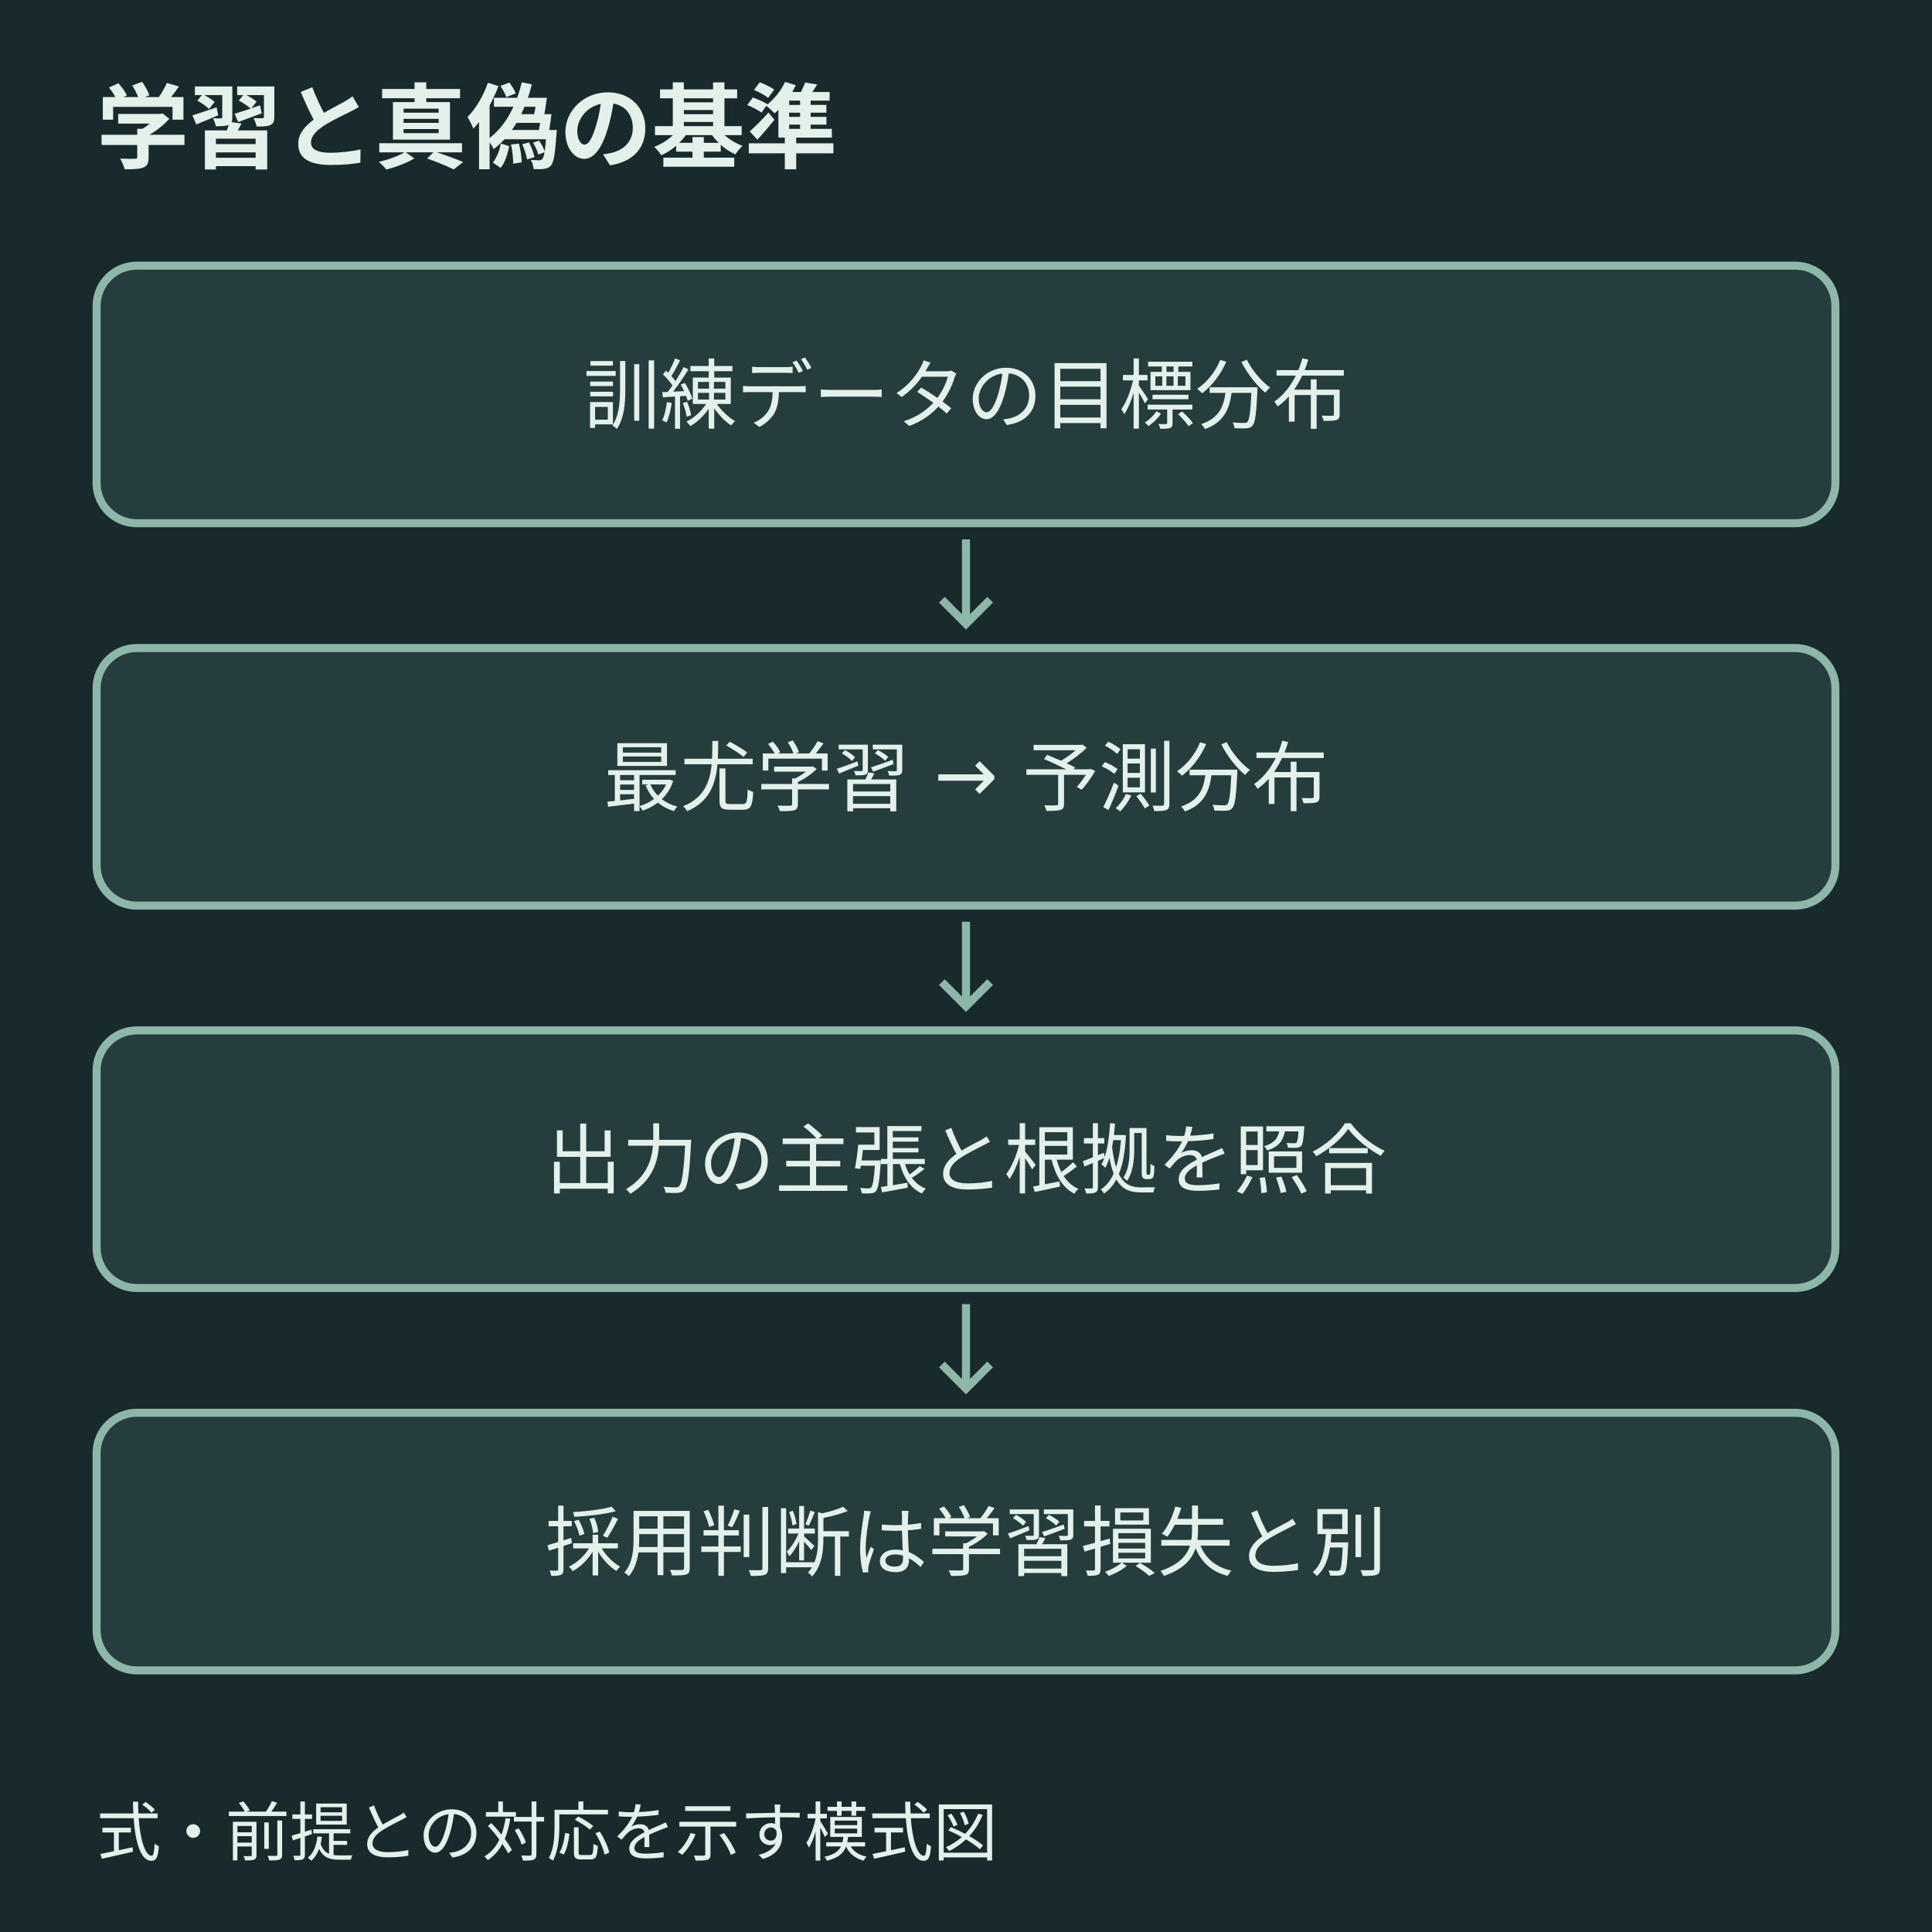
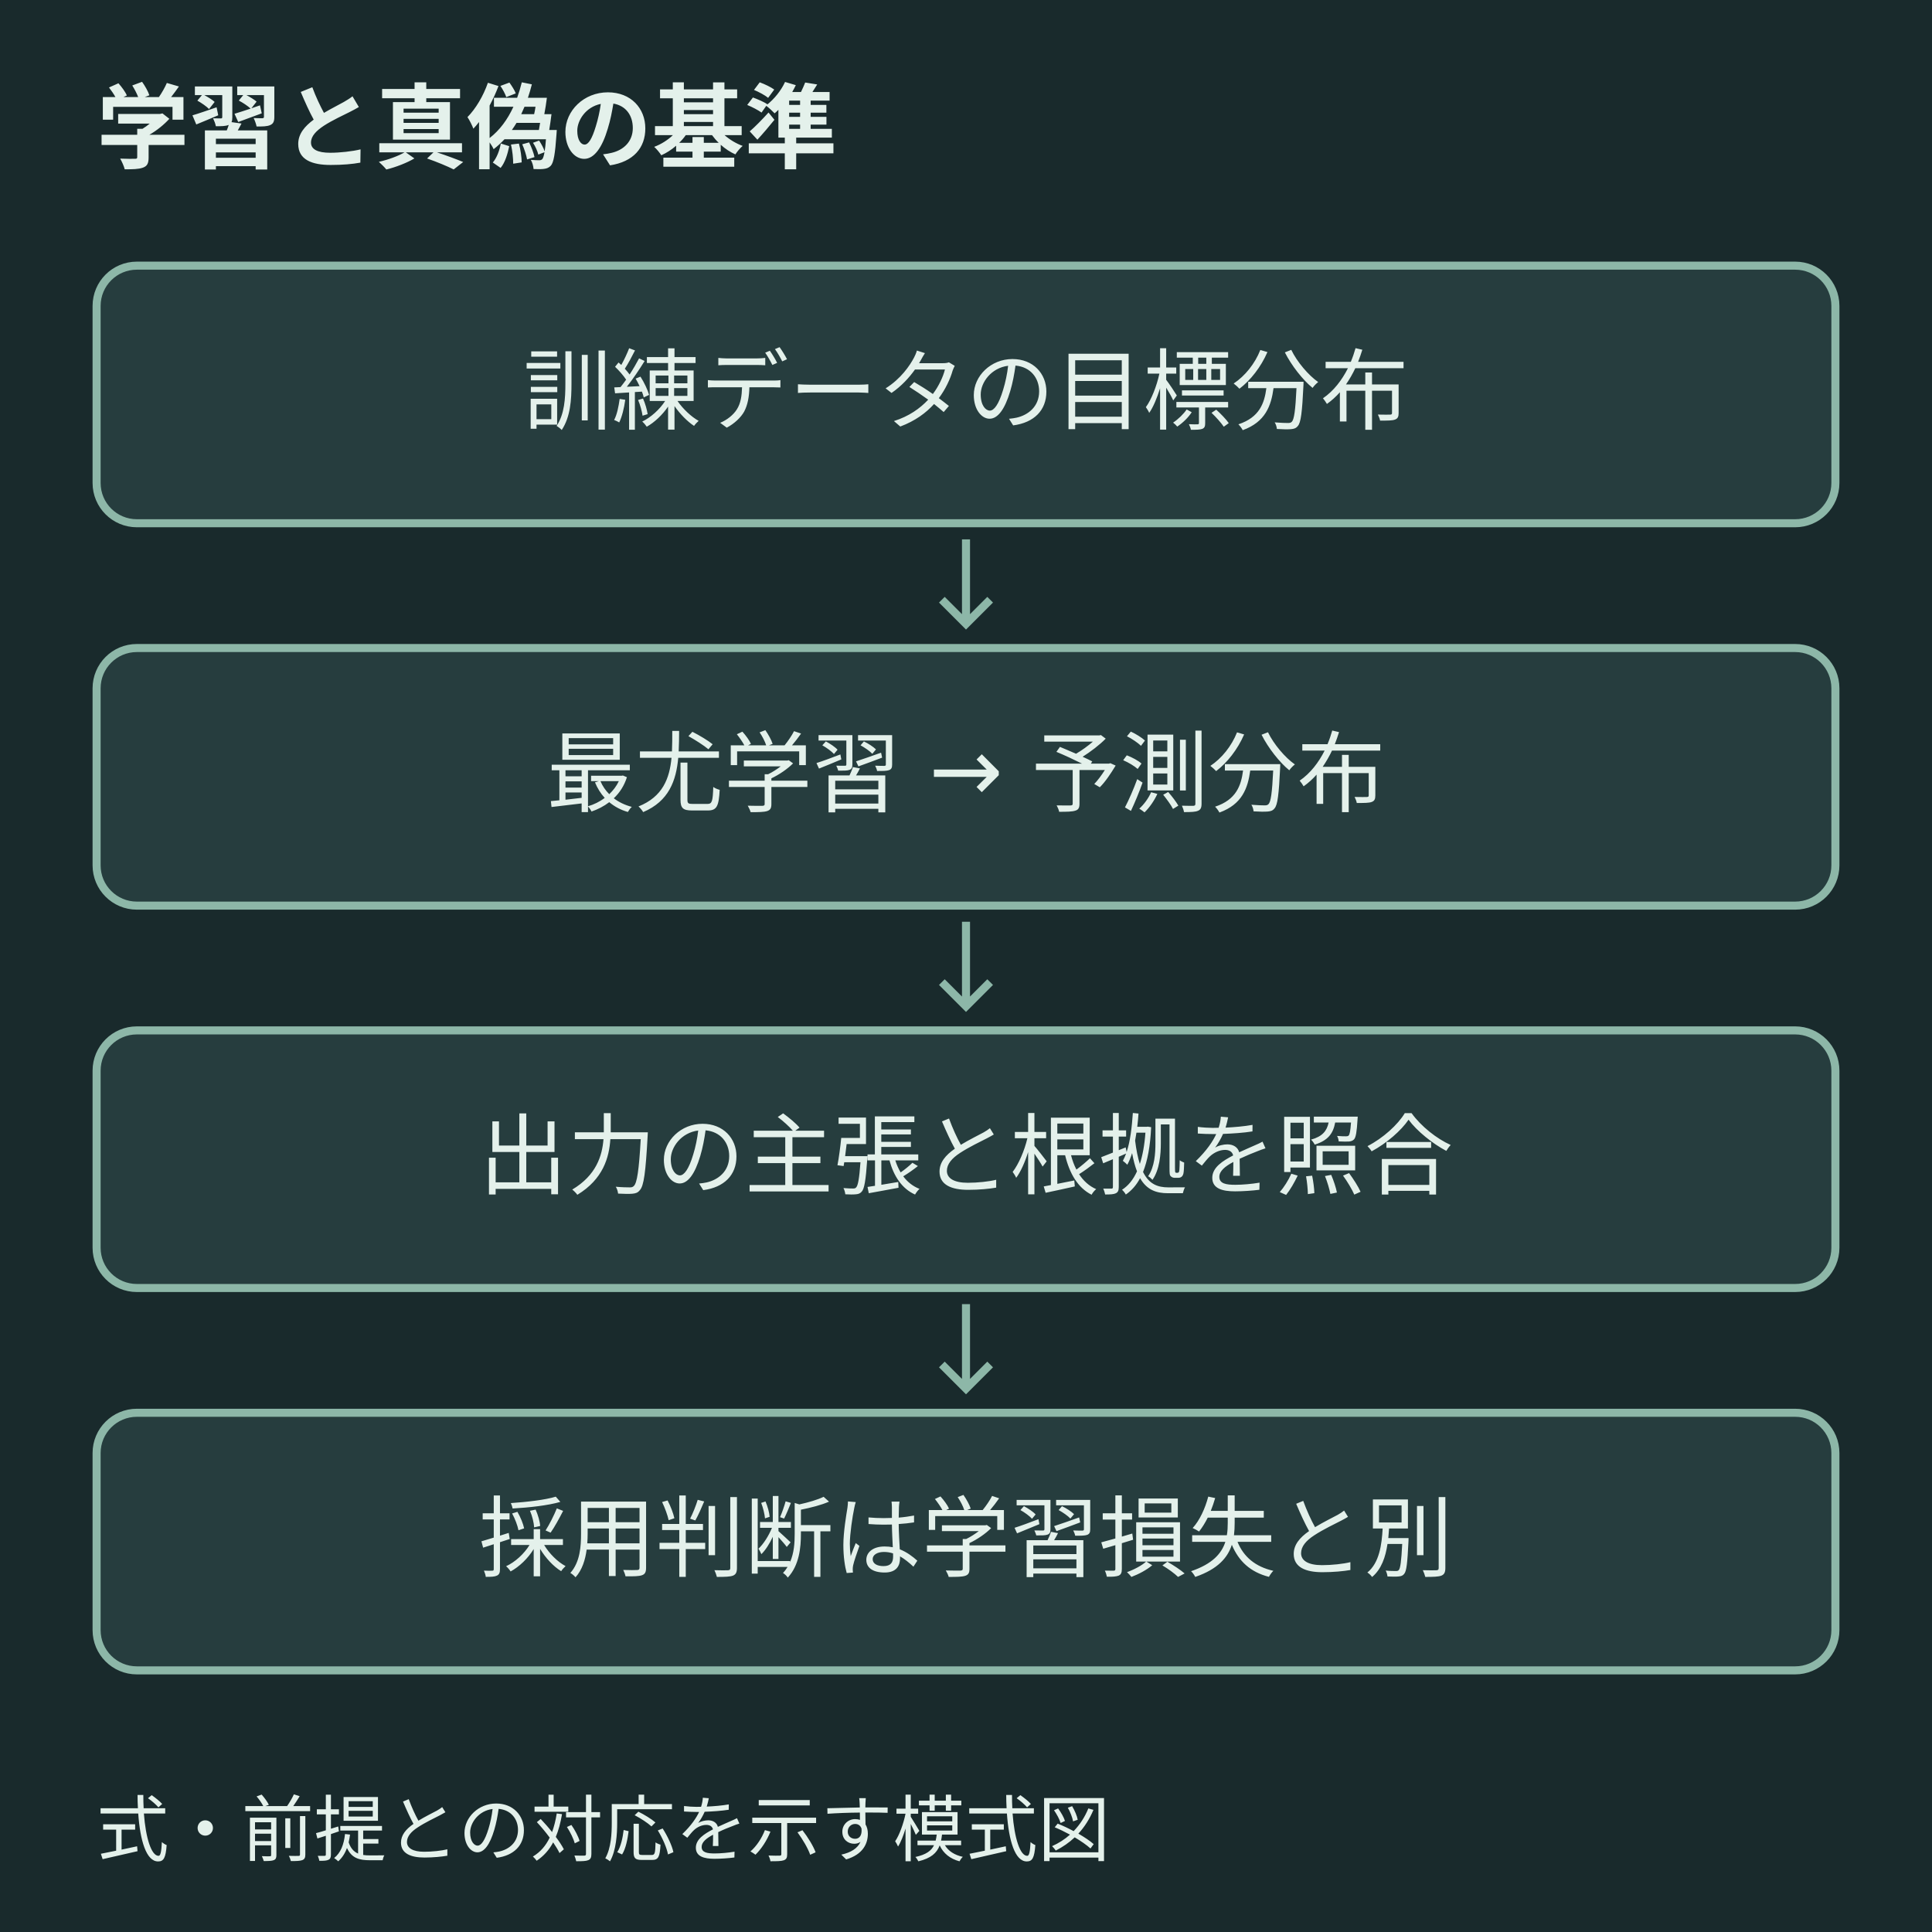
<svg xmlns="http://www.w3.org/2000/svg" width="480" height="480" viewBox="0 0 480 480" role="img" aria-labelledby="t d">
  <rect width="480" height="480" fill="#192a2c" />
  <g font-family="system-ui,sans-serif" fill="#e4f1eb">
    <text x="24" y="40" font-size="23" font-weight="700">学習と真偽の基準</text>
    <rect x="24" y="66" width="432" height="64" rx="10" fill="#263d3e" stroke="#8db7a8" stroke-width="2" />
-     <text x="240" y="105" text-anchor="middle" font-size="19">訓練データの目標分布</text>
+     <text x="240" y="105" text-anchor="middle" font-size="22">訓練データの目標分布</text>
    <path d="M240 134v21m-6-6 6 6 6-6" stroke="#8db7a8" stroke-width="2" fill="none" />
    <rect x="24" y="161" width="432" height="64" rx="10" fill="#263d3e" stroke="#8db7a8" stroke-width="2" />
-     <text x="240" y="200" text-anchor="middle" font-size="19">最尤学習 → 予測分布</text>
+     <text x="240" y="200" text-anchor="middle" font-size="22">最尤学習 → 予測分布</text>
    <path d="M240 229v21m-6-6 6 6 6-6" stroke="#8db7a8" stroke-width="2" fill="none" />
    <rect x="24" y="256" width="432" height="64" rx="10" fill="#263d3e" stroke="#8db7a8" stroke-width="2" />
-     <text x="240" y="295" text-anchor="middle" font-size="19">出力の主張と根拠を照合</text>
+     <text x="240" y="295" text-anchor="middle" font-size="22">出力の主張と根拠を照合</text>
    <path d="M240 324v21m-6-6 6 6 6-6" stroke="#8db7a8" stroke-width="2" fill="none" />
    <rect x="24" y="351" width="432" height="64" rx="10" fill="#263d3e" stroke="#8db7a8" stroke-width="2" />
-     <text x="240" y="390" text-anchor="middle" font-size="19">採用判断は学習損失と別</text>
-     <text x="24" y="461" font-size="16">式・前提との対応を示す模式図</text>
+     <text x="240" y="390" text-anchor="middle" font-size="22">採用判断は学習損失と別</text>
+     <text x="24" y="461" font-size="18">式・前提との対応を示す模式図</text>
  </g>
</svg>
